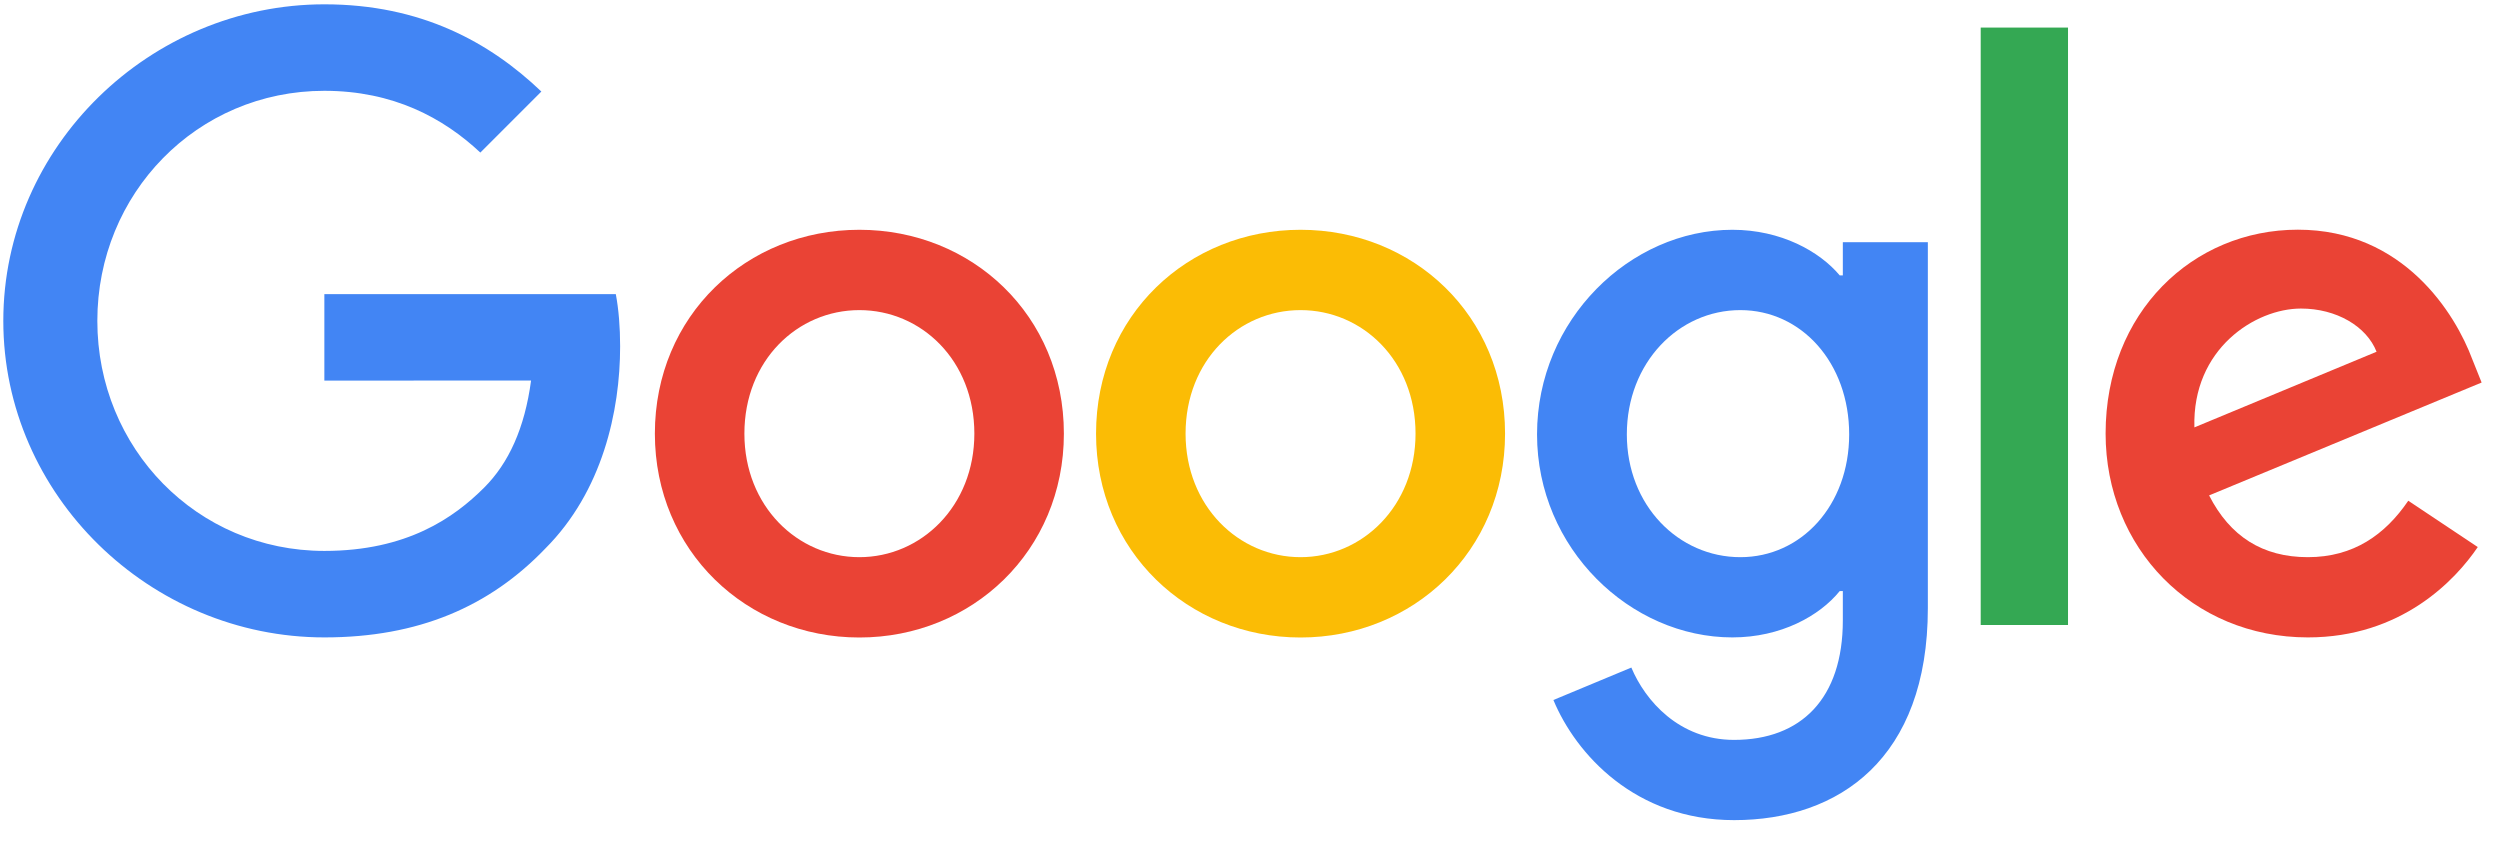
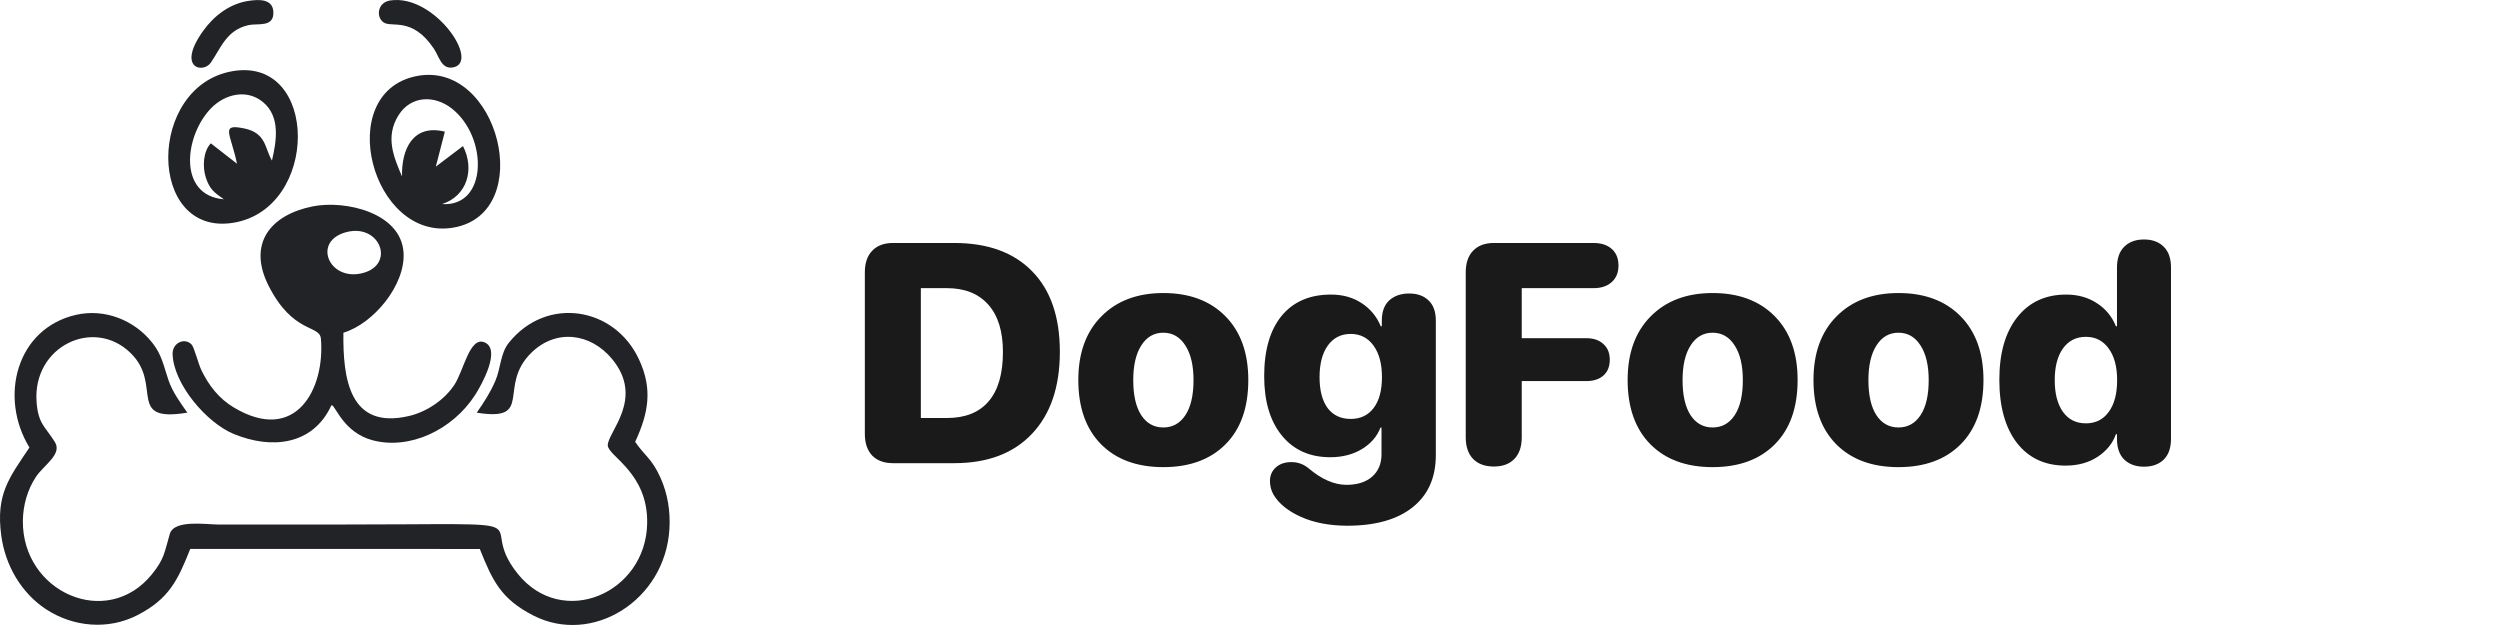
- <svg xmlns="http://www.w3.org/2000/svg" viewBox="0 0 272 92" width="272" height="92">
-   <path fill="#EA4335" d="M115.75 47.18c0 12.77-9.99 22.18-22.25 22.18s-22.25-9.41-22.25-22.18C71.25 34.32 81.24 25 93.5 25s22.25 9.32 22.25 22.18zm-9.74 0c0-7.98-5.79-13.44-12.51-13.44S80.99 39.2 80.99 47.18c0 7.9 5.79 13.44 12.51 13.44s12.51-5.55 12.51-13.44z" />
-   <path fill="#FBBC05" d="M163.75 47.18c0 12.77-9.99 22.18-22.25 22.18s-22.25-9.41-22.25-22.18c0-12.85 9.99-22.18 22.25-22.18s22.25 9.32 22.25 22.18zm-9.74 0c0-7.98-5.79-13.44-12.51-13.44s-12.51 5.46-12.51 13.44c0 7.9 5.79 13.44 12.51 13.44s12.51-5.55 12.51-13.44z" />
-   <path fill="#4285F4" d="M209.75 26.34v39.82c0 16.38-9.66 23.07-21.08 23.07-10.75 0-17.22-7.19-19.66-13.07l8.48-3.53c1.51 3.61 5.21 7.87 11.17 7.87 7.31 0 11.84-4.51 11.84-13v-3.19h-.34c-2.18 2.69-6.38 5.04-11.68 5.04-11.09 0-21.25-9.66-21.25-22.09 0-12.52 10.16-22.26 21.25-22.26 5.29 0 9.49 2.35 11.68 4.96h.34v-3.61h9.25zm-8.56 20.92c0-7.81-5.21-13.52-11.84-13.52-6.72 0-12.35 5.71-12.35 13.52 0 7.73 5.63 13.36 12.35 13.36 6.63 0 11.84-5.63 11.84-13.36z" />
-   <path fill="#34A853" d="M225 3v65h-9.5V3h9.5z" />
-   <path fill="#EA4335" d="M262.02 54.48l7.56 5.04c-2.44 3.61-8.32 9.83-18.48 9.83-12.6 0-22.01-9.74-22.01-22.18 0-13.19 9.49-22.18 20.92-22.18 11.51 0 17.14 9.16 18.98 14.11l1.01 2.52-29.65 12.28c2.27 4.45 5.8 6.72 10.75 6.72 4.96 0 8.4-2.44 10.92-6.14zm-23.27-7.98l19.82-8.23c-1.09-2.77-4.37-4.7-8.23-4.7-4.95 0-11.84 4.37-11.59 12.93z" />
-   <path fill="#4285F4" d="M35.29 41.41V32H67c.31 1.64.47 3.58.47 5.68 0 7.06-1.93 15.79-8.15 22.01-6.05 6.3-13.78 9.66-24.02 9.66C16.32 69.35.36 53.89.36 34.91.36 15.93 16.32.47 35.3.47c10.5 0 17.98 4.12 23.6 9.49l-6.64 6.64c-4.03-3.78-9.49-6.72-16.97-6.72-13.86 0-24.7 11.17-24.7 25.03 0 13.86 10.84 25.03 24.7 25.03 8.99 0 14.11-3.61 17.39-6.89 2.66-2.66 4.41-6.46 5.1-11.65l-22.49.01z" />
+ <svg xmlns="http://www.w3.org/2000/svg" width="224" height="56" fill="none">
+   <path fill-rule="evenodd" clip-rule="evenodd" d="M2.638 40.097c-1.84 2.74-3.016 4.195-2.527 7.88.352 2.646 1.775 5.14 4.005 6.605 2.442 1.606 5.58 1.884 8.204.532 2.83-1.46 3.606-3.115 4.726-5.93l25.944.004c1.147 2.867 1.907 4.483 4.797 5.962 5.271 2.697 11.807-1.331 12.193-7.744.096-1.592-.152-3.16-.806-4.615-.762-1.697-1.392-1.926-2.263-3.2 1.187-2.573 1.596-4.71.332-7.412-2.2-4.704-8.293-5.68-11.66-1.456-.754.945-.718 2.282-1.201 3.404-.464 1.079-1.01 1.895-1.665 2.849 5.193.828 1.806-2.361 4.901-5.38 2.209-2.153 5.282-1.755 7.207.55 2.974 3.562-.398 6.581-.368 7.76.024.97 3.614 2.446 3.53 6.988-.117 6.288-7.613 9.479-11.601 4.513-4.132-5.145 4.25-4.408-16.474-4.408H19.599c-1.113 0-3.996-.471-4.384.839-.485 1.636-.46 2.21-1.612 3.628-4.03 4.963-11.61 1.595-11.554-4.79.012-1.388.41-2.814 1.183-3.967.703-1.048 2.365-2.009 1.687-3.1-.877-1.41-1.493-1.61-1.641-3.582-.376-5.009 5.138-7.638 8.447-4.375 2.887 2.847-.463 6.235 5.061 5.322-.66-.938-1.33-1.857-1.694-2.923-.448-1.31-.582-2.257-1.46-3.358-1.615-2.024-4.255-3.062-6.802-2.488-5.343 1.205-6.96 7.36-4.192 11.892Z" fill="#222327" />
+   <path fill-rule="evenodd" clip-rule="evenodd" d="M31.113 20.778c2.955-.71 4.331 2.939 1.368 3.694-3.025.77-4.575-2.925-1.368-3.694Zm-1.436 15.57.057-.047c.355.118 1.074 2.45 3.629 3.14 3.334.901 7.19-.925 9.2-4.041.576-.894 2.374-4.094.848-4.727-1.335-.553-1.863 2.555-2.707 3.82-.906 1.357-2.478 2.409-4.051 2.779-5.36 1.262-5.933-3.37-5.884-7.46 2.673-.801 5.566-4.253 5.39-7.169-.218-3.61-5.248-4.722-8.114-4.157-3.778.746-5.913 3.314-3.97 7.137 2.19 4.304 4.568 3.462 4.676 4.714.39 4.5-2.242 9.497-7.803 6.172-1.339-.801-2.254-1.98-2.921-3.38-.248-.52-.633-2.017-.852-2.252-.629-.671-1.747-.158-1.711.862.095 2.693 3.05 6.142 5.475 7.143 3.34 1.38 7.065 1.05 8.738-2.533ZM36.023 15.816c-.769-1.787-1.513-3.565-.319-5.484 1.1-1.767 3.207-1.83 4.765-.617 3.262 2.537 3.258 8.844-.86 8.569 2.257-.734 2.936-3.114 1.874-5.198L39.05 14.93l.809-3.133c-2.867-.712-3.903 1.59-3.836 4.018Zm1.27-8.993c-7.47 1.52-3.982 14.869 3.364 13.566 7.44-1.32 4.027-15.07-3.364-13.566ZM21.235 14.669l-2.346-1.826c-.689.723-.748 2.098-.46 3.021.343 1.099.78 1.394 1.63 1.993-4.148-.343-3.544-5.691-1.147-8.16 1.23-1.266 3.21-1.76 4.668-.537 1.567 1.312 1.187 3.522.787 5.225-.655-1.09-.491-2.46-2.474-2.875-2.207-.461-1.22.438-.658 3.159ZM20.88 6.37c-7.76 1.284-7.727 14.85.025 13.59 7.732-1.258 7.697-14.867-.025-13.59ZM34.938.046c-1.114.18-1.272 1.493-.557 1.969.725.482 2.558-.535 4.487 2.336.474.706.674 1.82 1.645 1.699 2.663-.332-1.566-6.65-5.575-6.004ZM22.32.07c-1.714.247-3.12 1.312-4.112 2.69-2.42 3.369.005 3.86.691 2.842.937-1.39 1.431-2.925 3.384-3.355.81-.178 2.282.246 2.21-1.19-.06-1.182-1.317-1.11-2.174-.986Z" fill="#222327" />
+   <path d="M80.006 41.5c-.793 0-1.413-.228-1.86-.684-.437-.464-.656-1.112-.656-1.941V24.396c0-.829.219-1.472.657-1.927.446-.465 1.066-.698 1.859-.698h5.496c2.999 0 5.323.844 6.973 2.53 1.659 1.686 2.488 4.092 2.488 7.219 0 3.144-.834 5.596-2.502 7.355-1.659 1.75-3.979 2.625-6.959 2.625h-5.496Zm2.502-4.047h2.338c1.64 0 2.885-.497 3.732-1.49.857-.994 1.285-2.47 1.285-4.43 0-1.84-.437-3.254-1.312-4.238-.875-.985-2.11-1.477-3.705-1.477h-2.338v11.635Zm27.303 2.352c-1.359 1.367-3.218 2.05-5.579 2.05-2.36 0-4.22-.683-5.578-2.05-1.358-1.377-2.037-3.295-2.037-5.756 0-2.415.688-4.316 2.065-5.701 1.376-1.395 3.226-2.092 5.55-2.092 2.343 0 4.198.693 5.565 2.078 1.367 1.385 2.051 3.29 2.051 5.715 0 2.47-.679 4.389-2.037 5.756Zm-7.561-2.612c.483.739 1.144 1.108 1.982 1.108.839 0 1.5-.37 1.983-1.108.483-.738.724-1.782.724-3.13 0-1.331-.246-2.37-.738-3.118-.483-.756-1.139-1.134-1.969-1.134-.829 0-1.485.378-1.968 1.134-.483.748-.725 1.787-.725 3.117 0 1.35.237 2.393.711 3.131Zm18.443 9.913c-1.595-.01-2.971-.274-4.129-.794-1.157-.519-1.977-1.184-2.46-1.996a2.443 2.443 0 0 1-.315-1.216c0-.493.173-.898.52-1.217.355-.32.82-.479 1.394-.479.602 0 1.13.196 1.586.588 1.139.957 2.251 1.44 3.336 1.45.993 0 1.768-.247 2.324-.739.556-.492.834-1.162.834-2.01v-2.378h-.095c-.301.792-.857 1.435-1.668 1.927-.803.483-1.746.725-2.831.725-1.832 0-3.276-.647-4.334-1.942-1.057-1.294-1.585-3.067-1.585-5.318 0-2.324.519-4.124 1.558-5.4 1.048-1.276 2.525-1.914 4.43-1.914 1.057 0 1.978.26 2.762.779a4.42 4.42 0 0 1 1.695 2.064h.096v-.506c0-.802.223-1.408.669-1.818.456-.41 1.049-.615 1.778-.615.729 0 1.308.205 1.736.615.438.41.656 1.016.656 1.819v12.044c0 2.015-.692 3.573-2.078 4.676-1.376 1.103-3.336 1.654-5.879 1.654Zm.328-9.57c.875 0 1.559-.324 2.051-.971.502-.657.752-1.582.752-2.776 0-1.185-.25-2.124-.752-2.816-.501-.702-1.185-1.053-2.051-1.053-.865 0-1.549.346-2.05 1.039-.492.693-.739 1.636-.739 2.83 0 1.194.242 2.12.725 2.776.492.647 1.18.97 2.064.97Zm14.67 3.581c-.437.456-1.052.684-1.845.684-.793 0-1.413-.228-1.86-.684-.437-.456-.656-1.098-.656-1.927V24.397c0-.83.219-1.473.656-1.928.447-.465 1.067-.698 1.86-.698h8.941c.684 0 1.226.178 1.627.534.401.355.602.852.602 1.49 0 .629-.205 1.126-.616 1.49-.401.356-.938.533-1.613.533h-6.439v4.485h5.797c.638 0 1.143.173 1.517.52.383.337.574.806.574 1.407 0 .602-.187 1.071-.56 1.409-.374.337-.884.505-1.531.505h-5.797v5.046c0 .829-.219 1.471-.657 1.927Zm23.338-1.312c-1.358 1.367-3.217 2.05-5.578 2.05s-4.22-.683-5.578-2.05c-1.358-1.377-2.037-3.295-2.037-5.756 0-2.415.688-4.316 2.064-5.701 1.377-1.395 3.227-2.092 5.551-2.092 2.343 0 4.197.693 5.565 2.078 1.367 1.385 2.05 3.29 2.05 5.715 0 2.47-.679 4.389-2.037 5.756Zm-7.56-2.612c.483.739 1.144 1.108 1.982 1.108.839 0 1.5-.37 1.983-1.108.483-.738.724-1.782.724-3.13 0-1.331-.246-2.37-.738-3.118-.483-.756-1.139-1.134-1.969-1.134-.829 0-1.486.378-1.969 1.134-.483.748-.724 1.787-.724 3.117 0 1.35.237 2.393.711 3.131Zm24.213 2.612c-1.358 1.367-3.218 2.05-5.578 2.05-2.361 0-4.221-.683-5.579-2.05-1.358-1.377-2.037-3.295-2.037-5.756 0-2.415.688-4.316 2.065-5.701 1.376-1.395 3.226-2.092 5.551-2.092 2.342 0 4.197.693 5.564 2.078 1.367 1.385 2.051 3.29 2.051 5.715 0 2.47-.679 4.389-2.037 5.756Zm-7.561-2.612c.483.739 1.144 1.108 1.983 1.108.838 0 1.499-.37 1.982-1.108.483-.738.725-1.782.725-3.13 0-1.331-.247-2.37-.739-3.118-.483-.756-1.139-1.134-1.968-1.134-.83 0-1.486.378-1.969 1.134-.483.748-.725 1.787-.725 3.117 0 1.35.237 2.393.711 3.131Zm16.953 4.526c-1.85 0-3.304-.68-4.361-2.037-1.048-1.367-1.572-3.254-1.572-5.66 0-2.38.533-4.243 1.599-5.592 1.067-1.358 2.53-2.037 4.389-2.037 1.057 0 1.978.26 2.762.779a4.305 4.305 0 0 1 1.695 2.064h.096v-5.263c0-.82.218-1.445.656-1.873.437-.429 1.025-.643 1.764-.643.738 0 1.326.214 1.763.643.438.428.656 1.052.656 1.873v15.353c0 .811-.218 1.431-.656 1.86-.437.419-1.025.629-1.763.629-.73 0-1.317-.21-1.764-.63-.438-.428-.656-1.048-.656-1.859v-.424h-.096c-.292.83-.843 1.509-1.654 2.038-.802.519-1.755.779-2.858.779Zm-.232-4.813c.492.684 1.176 1.026 2.051 1.026.875 0 1.558-.342 2.05-1.026.502-.683.752-1.631.752-2.843 0-1.195-.25-2.138-.752-2.83-.501-.702-1.185-1.053-2.05-1.053-.866 0-1.55.346-2.051 1.039-.492.692-.738 1.64-.738 2.843 0 1.204.246 2.152.738 2.844Z" fill="#1A1A1A" />
</svg>
